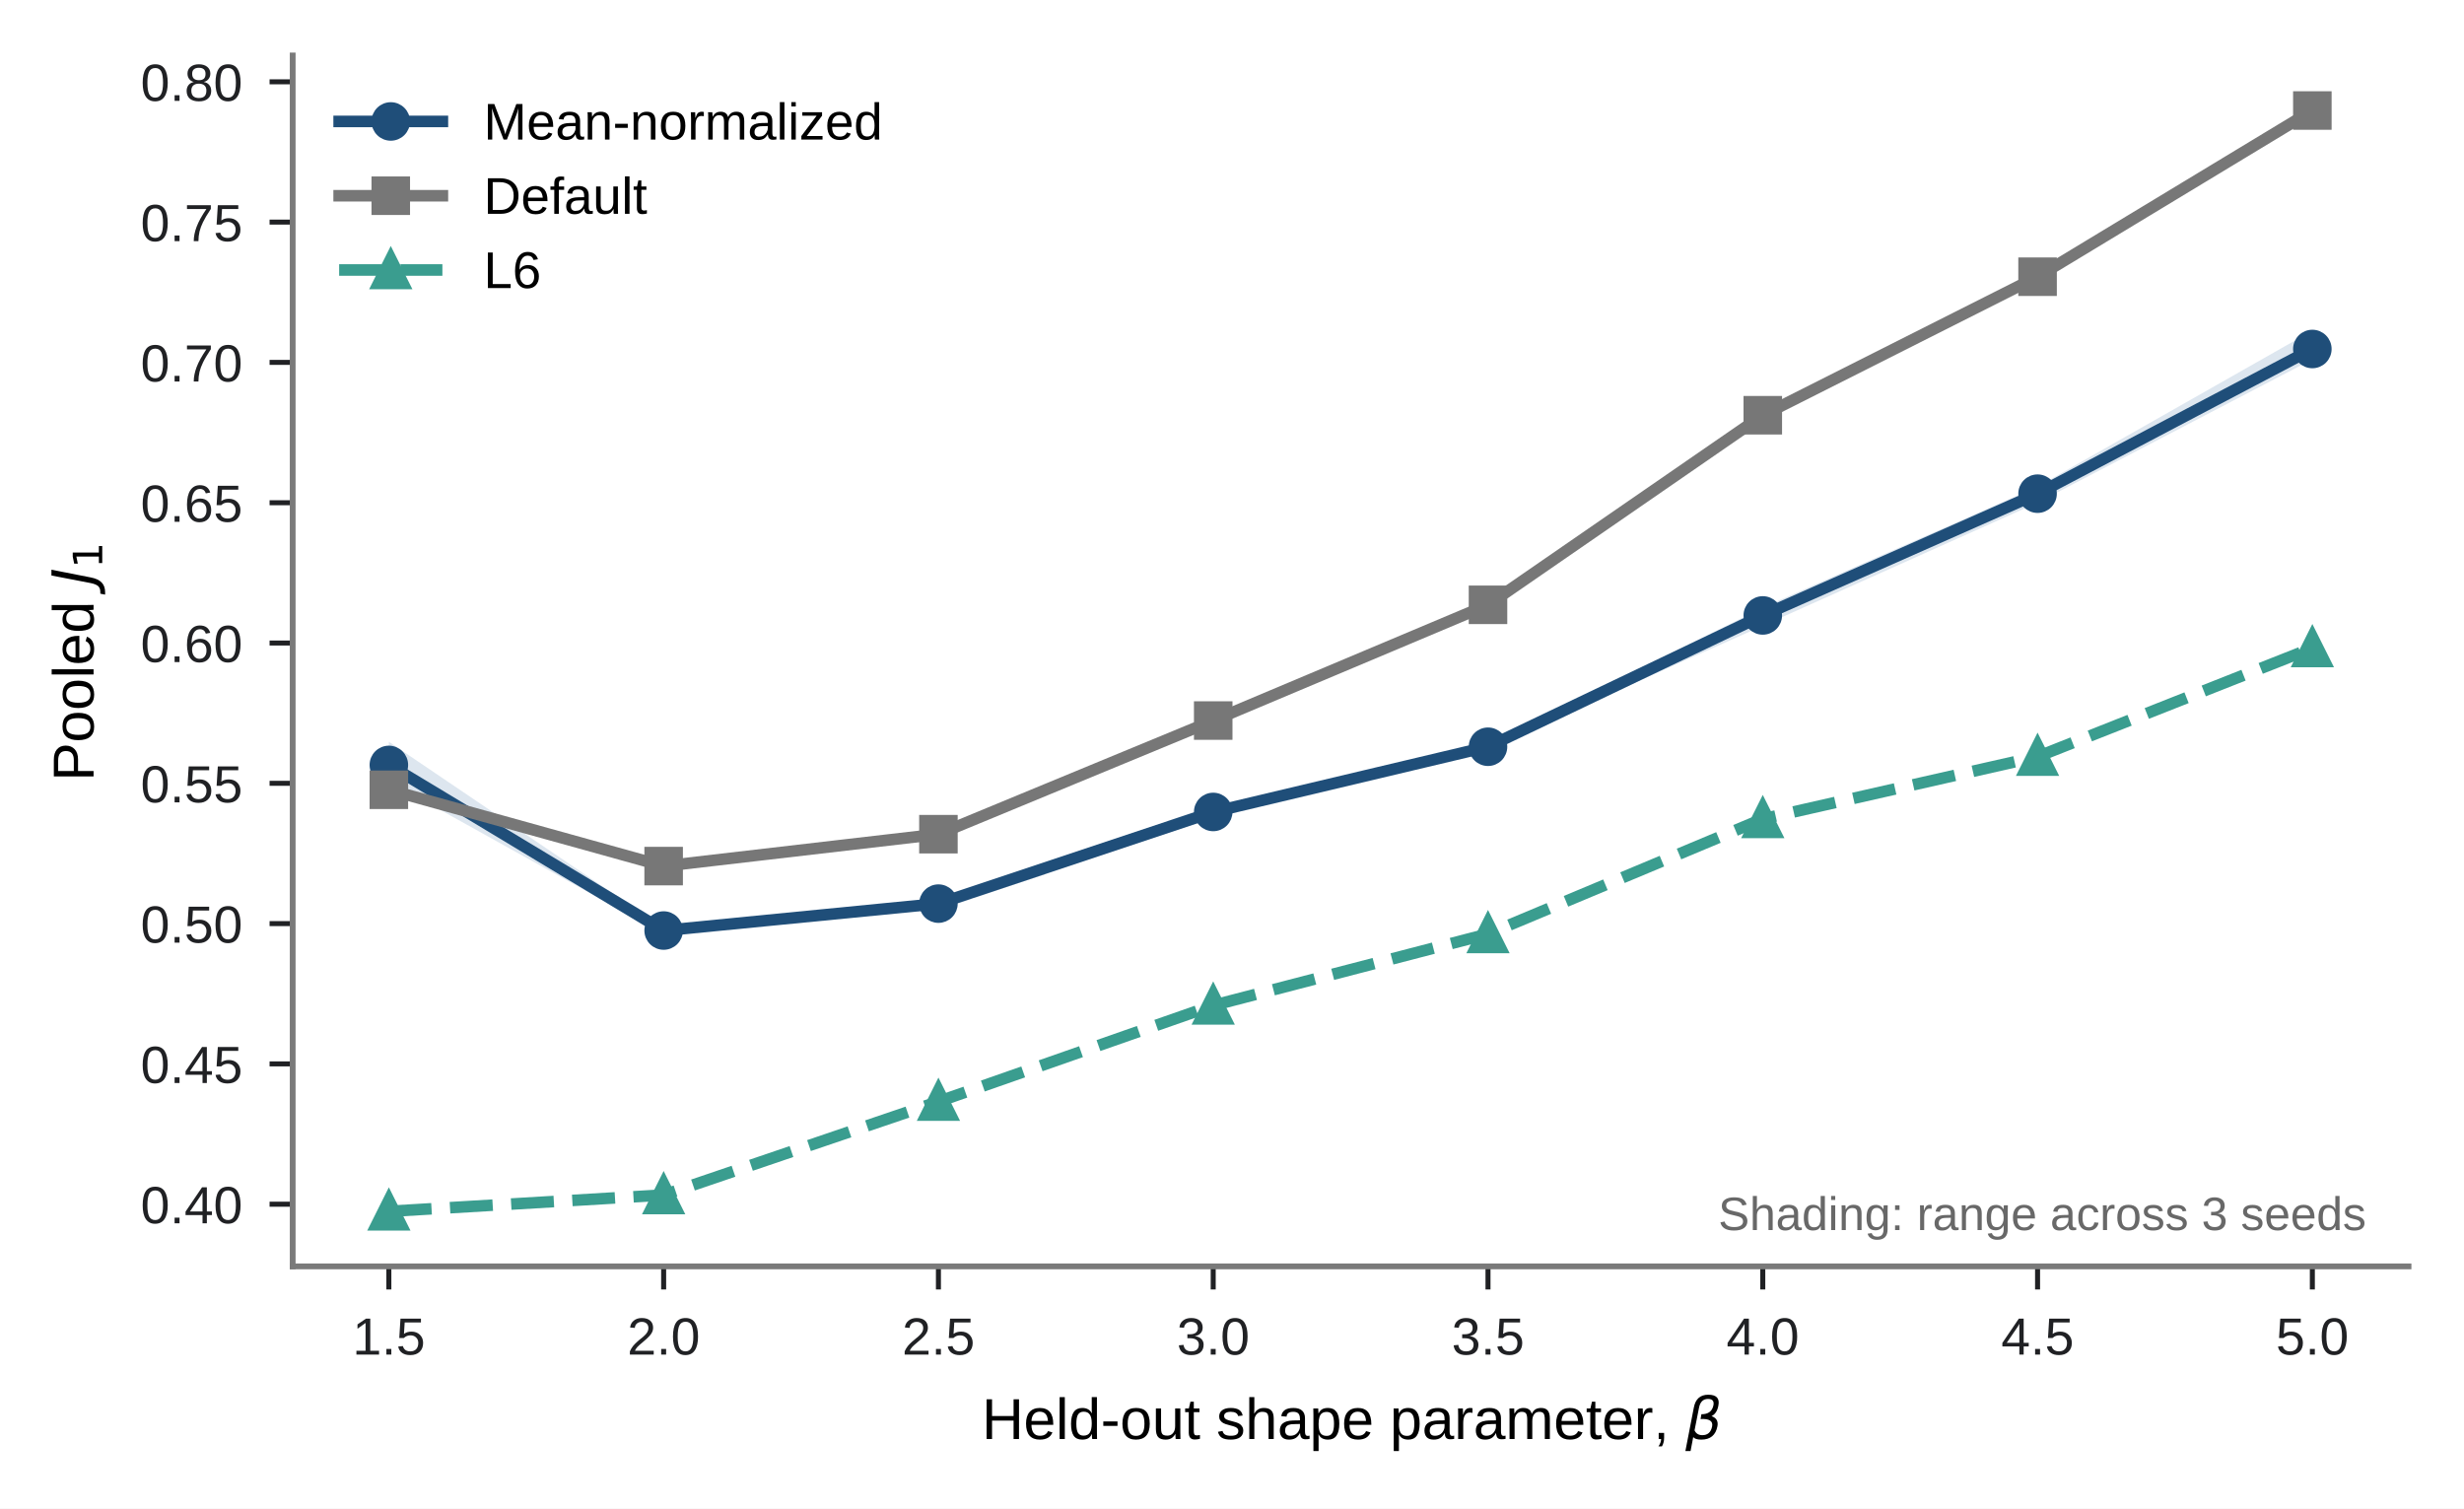
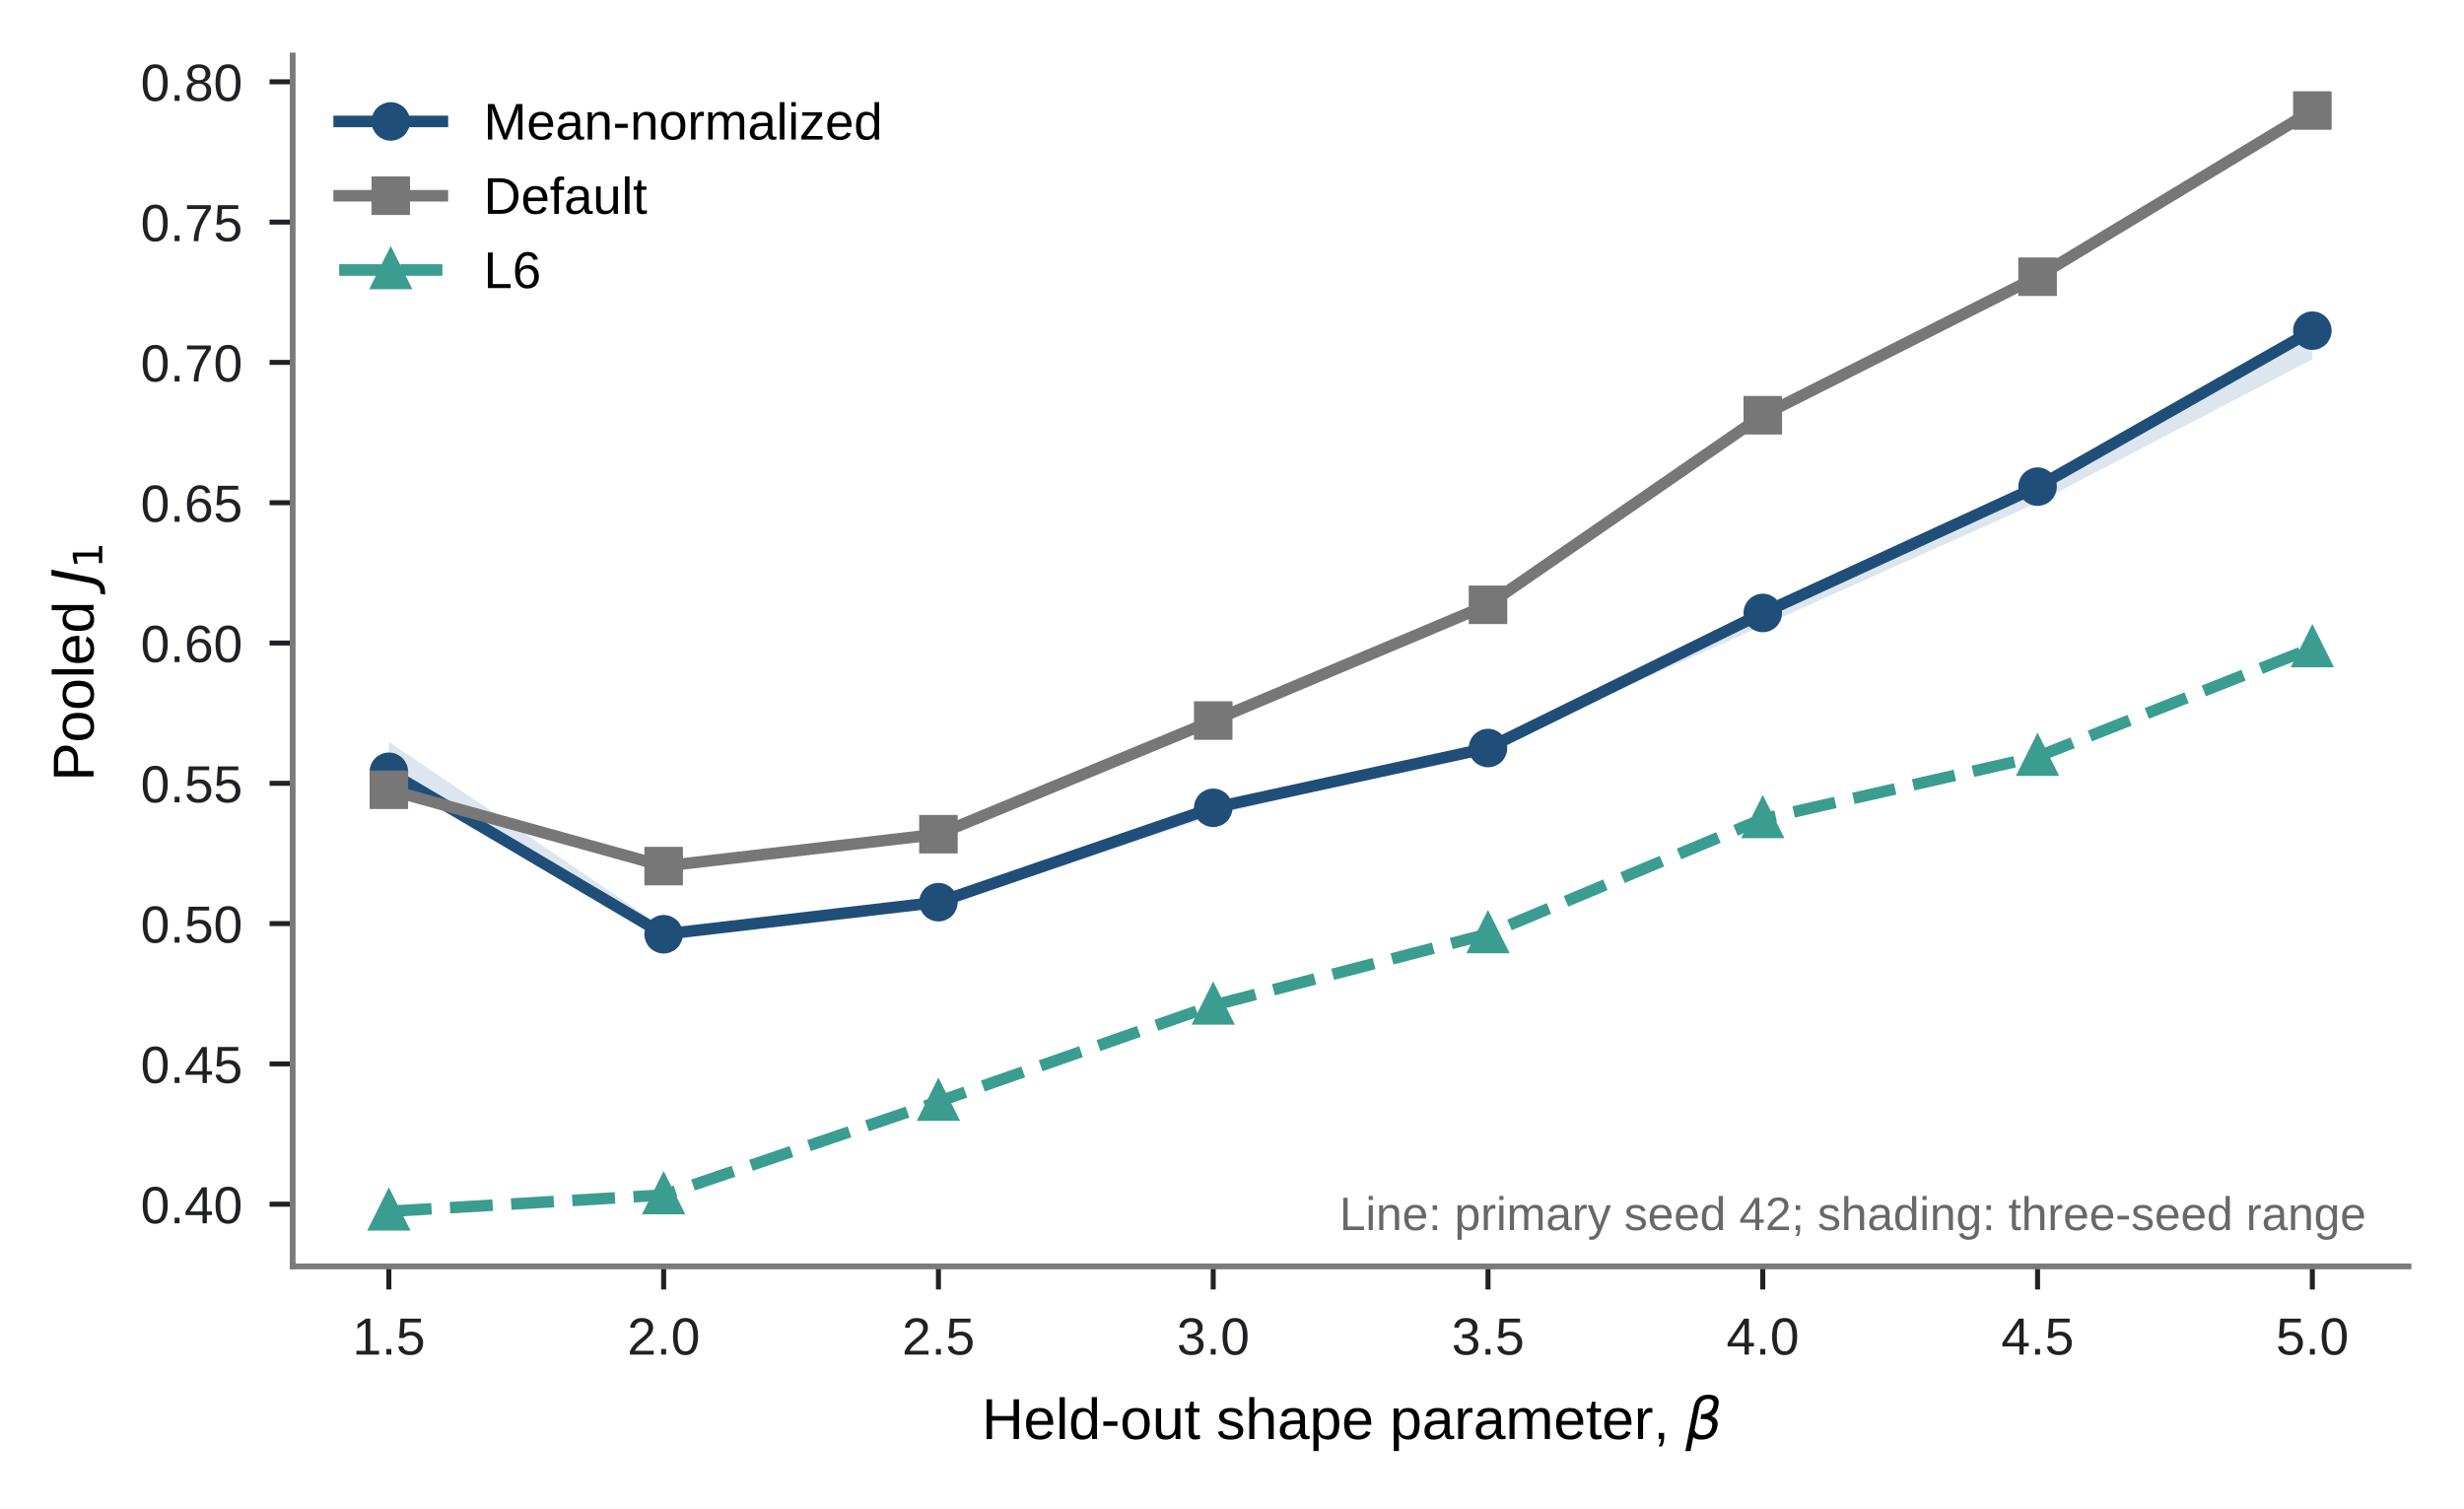
<svg xmlns="http://www.w3.org/2000/svg" xmlns:xlink="http://www.w3.org/1999/xlink" width="319.793pt" height="195.788pt" viewBox="0 0 319.793 195.788" version="1.1">
  <defs>
    <style type="text/css">*{stroke-linejoin: round; stroke-linecap: butt}</style>
  </defs>
  <g id="figure_1">
    <g id="patch_1">
      <path d="M 0 195.788 L 319.793 195.788 L 319.793 0 L 0 0 z " style="fill: #ffffff" />
    </g>
    <g id="axes_1">
      <g id="patch_2">
        <path d="M 37.987 164.353 L 312.593 164.353 L 312.593 7.2 L 37.987 7.2 z " style="fill: #ffffff" />
      </g>
      <g id="matplotlib.axis_1">
        <g id="xtick_1">
          <g id="line2d_1">
            <defs>
-               <path id="m8bdf18c643" d="M 0 0 L 0 3 " style="stroke: #202124; stroke-width: 0.65" />
+               <path id="mfe6d9e526c" d="M 0 0 L 0 3 " style="stroke: #202124; stroke-width: 0.65" />
            </defs>
            <g>
-               <use xlink:href="#m8bdf18c643" x="50.469" y="164.353" style="fill: #202124; stroke: #202124; stroke-width: 0.65" />
+               <use xlink:href="#mfe6d9e526c" x="50.469" y="164.353" style="fill: #202124; stroke: #202124; stroke-width: 0.65" />
            </g>
          </g>
          <g id="text_1">
            <text style="font-size: 6.8px; font-family: 'Arial', 'Helvetica', 'Microsoft YaHei', 'DejaVu Sans', sans-serif; text-anchor: middle; fill: #202124" x="50.469" y="175.803" transform="rotate(-0 50.46891 175.8033)">1.5</text>
          </g>
        </g>
        <g id="xtick_2">
          <g id="line2d_2">
            <g>
-               <use xlink:href="#m8bdf18c643" x="86.132" y="164.353" style="fill: #202124; stroke: #202124; stroke-width: 0.65" />
+               <use xlink:href="#mfe6d9e526c" x="86.132" y="164.353" style="fill: #202124; stroke: #202124; stroke-width: 0.65" />
            </g>
          </g>
          <g id="text_2">
            <text style="font-size: 6.8px; font-family: 'Arial', 'Helvetica', 'Microsoft YaHei', 'DejaVu Sans', sans-serif; text-anchor: middle; fill: #202124" x="86.132" y="175.803" transform="rotate(-0 86.13207 175.8033)">2.0</text>
          </g>
        </g>
        <g id="xtick_3">
          <g id="line2d_3">
            <g>
-               <use xlink:href="#m8bdf18c643" x="121.795" y="164.353" style="fill: #202124; stroke: #202124; stroke-width: 0.65" />
+               <use xlink:href="#mfe6d9e526c" x="121.795" y="164.353" style="fill: #202124; stroke: #202124; stroke-width: 0.65" />
            </g>
          </g>
          <g id="text_3">
            <text style="font-size: 6.8px; font-family: 'Arial', 'Helvetica', 'Microsoft YaHei', 'DejaVu Sans', sans-serif; text-anchor: middle; fill: #202124" x="121.795" y="175.803" transform="rotate(-0 121.7952 175.8033)">2.5</text>
          </g>
        </g>
        <g id="xtick_4">
          <g id="line2d_4">
            <g>
-               <use xlink:href="#m8bdf18c643" x="157.458" y="164.353" style="fill: #202124; stroke: #202124; stroke-width: 0.65" />
+               <use xlink:href="#mfe6d9e526c" x="157.458" y="164.353" style="fill: #202124; stroke: #202124; stroke-width: 0.65" />
            </g>
          </g>
          <g id="text_4">
            <text style="font-size: 6.8px; font-family: 'Arial', 'Helvetica', 'Microsoft YaHei', 'DejaVu Sans', sans-serif; text-anchor: middle; fill: #202124" x="157.458" y="175.803" transform="rotate(-0 157.4584 175.8033)">3.0</text>
          </g>
        </g>
        <g id="xtick_5">
          <g id="line2d_5">
            <g>
-               <use xlink:href="#m8bdf18c643" x="193.122" y="164.353" style="fill: #202124; stroke: #202124; stroke-width: 0.65" />
+               <use xlink:href="#mfe6d9e526c" x="193.122" y="164.353" style="fill: #202124; stroke: #202124; stroke-width: 0.65" />
            </g>
          </g>
          <g id="text_5">
            <text style="font-size: 6.8px; font-family: 'Arial', 'Helvetica', 'Microsoft YaHei', 'DejaVu Sans', sans-serif; text-anchor: middle; fill: #202124" x="193.122" y="175.803" transform="rotate(-0 193.1215 175.8033)">3.5</text>
          </g>
        </g>
        <g id="xtick_6">
          <g id="line2d_6">
            <g>
-               <use xlink:href="#m8bdf18c643" x="228.785" y="164.353" style="fill: #202124; stroke: #202124; stroke-width: 0.65" />
+               <use xlink:href="#mfe6d9e526c" x="228.785" y="164.353" style="fill: #202124; stroke: #202124; stroke-width: 0.65" />
            </g>
          </g>
          <g id="text_6">
            <text style="font-size: 6.8px; font-family: 'Arial', 'Helvetica', 'Microsoft YaHei', 'DejaVu Sans', sans-serif; text-anchor: middle; fill: #202124" x="228.785" y="175.803" transform="rotate(-0 228.7847 175.8033)">4.0</text>
          </g>
        </g>
        <g id="xtick_7">
          <g id="line2d_7">
            <g>
-               <use xlink:href="#m8bdf18c643" x="264.448" y="164.353" style="fill: #202124; stroke: #202124; stroke-width: 0.65" />
+               <use xlink:href="#mfe6d9e526c" x="264.448" y="164.353" style="fill: #202124; stroke: #202124; stroke-width: 0.65" />
            </g>
          </g>
          <g id="text_7">
            <text style="font-size: 6.8px; font-family: 'Arial', 'Helvetica', 'Microsoft YaHei', 'DejaVu Sans', sans-serif; text-anchor: middle; fill: #202124" x="264.448" y="175.803" transform="rotate(-0 264.4478 175.8033)">4.5</text>
          </g>
        </g>
        <g id="xtick_8">
          <g id="line2d_8">
            <g>
-               <use xlink:href="#m8bdf18c643" x="300.111" y="164.353" style="fill: #202124; stroke: #202124; stroke-width: 0.65" />
+               <use xlink:href="#mfe6d9e526c" x="300.111" y="164.353" style="fill: #202124; stroke: #202124; stroke-width: 0.65" />
            </g>
          </g>
          <g id="text_8">
            <text style="font-size: 6.8px; font-family: 'Arial', 'Helvetica', 'Microsoft YaHei', 'DejaVu Sans', sans-serif; text-anchor: middle; fill: #202124" x="300.111" y="175.803" transform="rotate(-0 300.111 175.8033)">5.0</text>
          </g>
        </g>
        <g id="text_9">
          <g transform="translate(127.44 187.0094)">
            <text>
              <tspan x="0" y="-0.25" style="font-size: 7.5px; font-family: 'Arial'">H</tspan>
              <tspan x="5.416" y="-0.25" style="font-size: 7.5px; font-family: 'Arial'">e</tspan>
              <tspan x="9.587" y="-0.25" style="font-size: 7.5px; font-family: 'Arial'">l</tspan>
              <tspan x="11.254" y="-0.25" style="font-size: 7.5px; font-family: 'Arial'">d</tspan>
              <tspan x="15.425" y="-0.25" style="font-size: 7.5px; font-family: 'Arial'">-</tspan>
              <tspan x="17.922" y="-0.25" style="font-size: 7.5px; font-family: 'Arial'">o</tspan>
              <tspan x="22.094" y="-0.25" style="font-size: 7.5px; font-family: 'Arial'">u</tspan>
              <tspan x="26.265" y="-0.25" style="font-size: 7.5px; font-family: 'Arial'">t</tspan>
              <tspan x="28.348" y="-0.25" style="font-size: 7.5px; font-family: 'Arial'"> </tspan>
              <tspan x="30.432" y="-0.25" style="font-size: 7.5px; font-family: 'Arial'">s</tspan>
              <tspan x="34.182" y="-0.25" style="font-size: 7.5px; font-family: 'Arial'">h</tspan>
              <tspan x="38.353" y="-0.25" style="font-size: 7.5px; font-family: 'Arial'">a</tspan>
              <tspan x="42.524" y="-0.25" style="font-size: 7.5px; font-family: 'Arial'">p</tspan>
              <tspan x="46.696" y="-0.25" style="font-size: 7.5px; font-family: 'Arial'">e</tspan>
              <tspan x="50.867" y="-0.25" style="font-size: 7.5px; font-family: 'Arial'"> </tspan>
              <tspan x="52.95" y="-0.25" style="font-size: 7.5px; font-family: 'Arial'">p</tspan>
              <tspan x="57.122" y="-0.25" style="font-size: 7.5px; font-family: 'Arial'">a</tspan>
              <tspan x="61.293" y="-0.25" style="font-size: 7.5px; font-family: 'Arial'">r</tspan>
              <tspan x="63.79" y="-0.25" style="font-size: 7.5px; font-family: 'Arial'">a</tspan>
              <tspan x="67.961" y="-0.25" style="font-size: 7.5px; font-family: 'Arial'">m</tspan>
              <tspan x="74.209" y="-0.25" style="font-size: 7.5px; font-family: 'Arial'">e</tspan>
              <tspan x="78.38" y="-0.25" style="font-size: 7.5px; font-family: 'Arial'">t</tspan>
              <tspan x="80.464" y="-0.25" style="font-size: 7.5px; font-family: 'Arial'">e</tspan>
              <tspan x="84.635" y="-0.25" style="font-size: 7.5px; font-family: 'Arial'">r</tspan>
              <tspan x="87.133" y="-0.25" style="font-size: 7.5px; font-family: 'Arial'">,</tspan>
              <tspan x="89.216" y="-0.25" style="font-size: 7.5px; font-family: 'Arial'"> </tspan>
              <tspan x="91.3" y="-0.25" style="font-style: oblique; font-size: 7.5px; font-family: 'DejaVu Sans'">β</tspan>
            </text>
          </g>
        </g>
      </g>
      <g id="matplotlib.axis_2">
        <g id="ytick_1">
          <g id="line2d_9">
            <defs>
-               <path id="m7107cf16a4" d="M 0 0 L -3 0 " style="stroke: #202124; stroke-width: 0.65" />
+               <path id="m808877e4b4" d="M 0 0 L -3 0 " style="stroke: #202124; stroke-width: 0.65" />
            </defs>
            <g>
-               <use xlink:href="#m7107cf16a4" x="37.987" y="156.285" style="fill: #202124; stroke: #202124; stroke-width: 0.65" />
+               <use xlink:href="#m808877e4b4" x="37.987" y="156.285" style="fill: #202124; stroke: #202124; stroke-width: 0.65" />
            </g>
          </g>
          <g id="text_10">
            <text style="font-size: 6.8px; font-family: 'Arial', 'Helvetica', 'Microsoft YaHei', 'DejaVu Sans', sans-serif; text-anchor: end; fill: #202124" x="31.487" y="158.76" transform="rotate(-0 31.48681 158.7599)">0.40</text>
          </g>
        </g>
        <g id="ytick_2">
          <g id="line2d_10">
            <g>
-               <use xlink:href="#m7107cf16a4" x="37.987" y="138.076" style="fill: #202124; stroke: #202124; stroke-width: 0.65" />
+               <use xlink:href="#m808877e4b4" x="37.987" y="138.076" style="fill: #202124; stroke: #202124; stroke-width: 0.65" />
            </g>
          </g>
          <g id="text_11">
            <text style="font-size: 6.8px; font-family: 'Arial', 'Helvetica', 'Microsoft YaHei', 'DejaVu Sans', sans-serif; text-anchor: end; fill: #202124" x="31.487" y="140.552" transform="rotate(-0 31.48681 140.5515)">0.45</text>
          </g>
        </g>
        <g id="ytick_3">
          <g id="line2d_11">
            <g>
-               <use xlink:href="#m7107cf16a4" x="37.987" y="119.868" style="fill: #202124; stroke: #202124; stroke-width: 0.65" />
+               <use xlink:href="#m808877e4b4" x="37.987" y="119.868" style="fill: #202124; stroke: #202124; stroke-width: 0.65" />
            </g>
          </g>
          <g id="text_12">
            <text style="font-size: 6.8px; font-family: 'Arial', 'Helvetica', 'Microsoft YaHei', 'DejaVu Sans', sans-serif; text-anchor: end; fill: #202124" x="31.487" y="122.343" transform="rotate(-0 31.48681 122.3431)">0.50</text>
          </g>
        </g>
        <g id="ytick_4">
          <g id="line2d_12">
            <g>
-               <use xlink:href="#m7107cf16a4" x="37.987" y="101.659" style="fill: #202124; stroke: #202124; stroke-width: 0.65" />
+               <use xlink:href="#m808877e4b4" x="37.987" y="101.659" style="fill: #202124; stroke: #202124; stroke-width: 0.65" />
            </g>
          </g>
          <g id="text_13">
            <text style="font-size: 6.8px; font-family: 'Arial', 'Helvetica', 'Microsoft YaHei', 'DejaVu Sans', sans-serif; text-anchor: end; fill: #202124" x="31.487" y="104.135" transform="rotate(-0 31.48681 104.1348)">0.55</text>
          </g>
        </g>
        <g id="ytick_5">
          <g id="line2d_13">
            <g>
-               <use xlink:href="#m7107cf16a4" x="37.987" y="83.451" style="fill: #202124; stroke: #202124; stroke-width: 0.65" />
+               <use xlink:href="#m808877e4b4" x="37.987" y="83.451" style="fill: #202124; stroke: #202124; stroke-width: 0.65" />
            </g>
          </g>
          <g id="text_14">
            <text style="font-size: 6.8px; font-family: 'Arial', 'Helvetica', 'Microsoft YaHei', 'DejaVu Sans', sans-serif; text-anchor: end; fill: #202124" x="31.487" y="85.926" transform="rotate(-0 31.48681 85.9264)">0.60</text>
          </g>
        </g>
        <g id="ytick_6">
          <g id="line2d_14">
            <g>
-               <use xlink:href="#m7107cf16a4" x="37.987" y="65.243" style="fill: #202124; stroke: #202124; stroke-width: 0.65" />
+               <use xlink:href="#m808877e4b4" x="37.987" y="65.243" style="fill: #202124; stroke: #202124; stroke-width: 0.65" />
            </g>
          </g>
          <g id="text_15">
            <text style="font-size: 6.8px; font-family: 'Arial', 'Helvetica', 'Microsoft YaHei', 'DejaVu Sans', sans-serif; text-anchor: end; fill: #202124" x="31.487" y="67.718" transform="rotate(-0 31.48681 67.71803)">0.65</text>
          </g>
        </g>
        <g id="ytick_7">
          <g id="line2d_15">
            <g>
-               <use xlink:href="#m7107cf16a4" x="37.987" y="47.034" style="fill: #202124; stroke: #202124; stroke-width: 0.65" />
+               <use xlink:href="#m808877e4b4" x="37.987" y="47.034" style="fill: #202124; stroke: #202124; stroke-width: 0.65" />
            </g>
          </g>
          <g id="text_16">
            <text style="font-size: 6.8px; font-family: 'Arial', 'Helvetica', 'Microsoft YaHei', 'DejaVu Sans', sans-serif; text-anchor: end; fill: #202124" x="31.487" y="49.51" transform="rotate(-0 31.48681 49.50966)">0.70</text>
          </g>
        </g>
        <g id="ytick_8">
          <g id="line2d_16">
            <g>
-               <use xlink:href="#m7107cf16a4" x="37.987" y="28.826" style="fill: #202124; stroke: #202124; stroke-width: 0.65" />
+               <use xlink:href="#m808877e4b4" x="37.987" y="28.826" style="fill: #202124; stroke: #202124; stroke-width: 0.65" />
            </g>
          </g>
          <g id="text_17">
            <text style="font-size: 6.8px; font-family: 'Arial', 'Helvetica', 'Microsoft YaHei', 'DejaVu Sans', sans-serif; text-anchor: end; fill: #202124" x="31.487" y="31.301" transform="rotate(-0 31.48681 31.30129)">0.75</text>
          </g>
        </g>
        <g id="ytick_9">
          <g id="line2d_17">
            <g>
-               <use xlink:href="#m7107cf16a4" x="37.987" y="10.618" style="fill: #202124; stroke: #202124; stroke-width: 0.65" />
+               <use xlink:href="#m808877e4b4" x="37.987" y="10.618" style="fill: #202124; stroke: #202124; stroke-width: 0.65" />
            </g>
          </g>
          <g id="text_18">
            <text style="font-size: 6.8px; font-family: 'Arial', 'Helvetica', 'Microsoft YaHei', 'DejaVu Sans', sans-serif; text-anchor: end; fill: #202124" x="31.487" y="13.093" transform="rotate(-0 31.48681 13.09292)">0.80</text>
          </g>
        </g>
        <g id="text_19">
          <g transform="translate(12.675 101.3764) rotate(-90)">
            <text>
              <tspan x="0" y="-0.531" style="font-size: 7.5px; font-family: 'Arial'">P</tspan>
              <tspan x="5.002" y="-0.531" style="font-size: 7.5px; font-family: 'Arial'">o</tspan>
              <tspan x="9.174" y="-0.531" style="font-size: 7.5px; font-family: 'Arial'">o</tspan>
              <tspan x="13.345" y="-0.531" style="font-size: 7.5px; font-family: 'Arial'">l</tspan>
              <tspan x="15.011" y="-0.531" style="font-size: 7.5px; font-family: 'Arial'">e</tspan>
              <tspan x="19.182" y="-0.531" style="font-size: 7.5px; font-family: 'Arial'">d</tspan>
              <tspan x="23.353" y="-0.531" style="font-size: 7.5px; font-family: 'Arial'"> </tspan>
              <tspan x="25.437" y="-0.531" style="font-style: oblique; font-size: 7.5px; font-family: 'DejaVu Sans'">J</tspan>
              <tspan x="27.649" y="0.594" style="font-size: 5.25px; font-family: 'DejaVu Sans'">1</tspan>
            </text>
          </g>
        </g>
      </g>
      <g id="FillBetweenPolyCollection_1">
        <defs>
-           <path id="m14f4d920bf" d="M 50.469 -99.521 L 50.469 -94.396 L 86.132 -74.538 L 121.795 -78.131 L 157.458 -89.902 L 193.122 -98.705 L 228.785 -114.575 L 264.448 -130.554 L 300.111 -149.147 L 300.111 -152.874 L 300.111 -152.874 L 264.448 -132.629 L 228.785 -116.938 L 193.122 -99.154 L 157.458 -90.947 L 121.795 -78.705 L 86.132 -75.388 L 50.469 -99.521 z " />
+           <path id="m6f0c969281" d="M 50.469 -99.521 L 50.469 -94.396 L 86.132 -74.538 L 121.795 -78.131 L 157.458 -89.902 L 193.122 -98.705 L 228.785 -114.575 L 264.448 -130.554 L 300.111 -149.147 L 300.111 -152.874 L 300.111 -152.874 L 264.448 -132.629 L 228.785 -116.938 L 193.122 -99.154 L 157.458 -90.947 L 121.795 -78.705 L 86.132 -75.388 L 50.469 -99.521 z " />
        </defs>
-         <g clip-path="url(#p6585e7a3f3)">
-           <use xlink:href="#m14f4d920bf" x="0" y="195.788" style="fill: #9db7d0; fill-opacity: 0.35" />
+         <g clip-path="url(#p6c59bb9569)">
+           <use xlink:href="#m6f0c969281" x="0" y="195.788" style="fill: #9db7d0; fill-opacity: 0.35" />
        </g>
      </g>
      <g id="line2d_18">
-         <path d="M 50.469 99.275 L 86.132 120.767 L 121.795 117.275 L 157.458 105.377 L 193.122 96.914 L 228.785 79.872 L 264.448 64.071 L 300.111 45.293 " clip-path="url(#p6585e7a3f3)" style="fill: none; stroke: #1f4e79; stroke-width: 1.5; stroke-linecap: square" />
+         <path d="M 50.469 100.166 L 86.132 121.249 L 121.795 117.085 L 157.458 104.841 L 193.122 97.082 L 228.785 79.552 L 264.448 63.159 L 300.111 42.914 " clip-path="url(#p6c59bb9569)" style="fill: none; stroke: #1f4e79; stroke-width: 1.5; stroke-linecap: square" />
        <defs>
-           <path id="md07016cc6b" d="M 0 2 C 0.53 2 1.039 1.789 1.414 1.414 C 1.789 1.039 2 0.53 2 0 C 2 -0.53 1.789 -1.039 1.414 -1.414 C 1.039 -1.789 0.53 -2 0 -2 C -0.53 -2 -1.039 -1.789 -1.414 -1.414 C -1.789 -1.039 -2 -0.53 -2 0 C -2 0.53 -1.789 1.039 -1.414 1.414 C -1.039 1.789 -0.53 2 0 2 z " style="stroke: #1f4e79" />
+           <path id="mb27086e610" d="M 0 2 C 0.53 2 1.039 1.789 1.414 1.414 C 1.789 1.039 2 0.53 2 0 C 2 -0.53 1.789 -1.039 1.414 -1.414 C 1.039 -1.789 0.53 -2 0 -2 C -0.53 -2 -1.039 -1.789 -1.414 -1.414 C -1.789 -1.039 -2 -0.53 -2 0 C -2 0.53 -1.789 1.039 -1.414 1.414 C -1.039 1.789 -0.53 2 0 2 z " style="stroke: #1f4e79" />
        </defs>
-         <g clip-path="url(#p6585e7a3f3)">
-           <use xlink:href="#md07016cc6b" x="50.469" y="99.275" style="fill: #1f4e79; stroke: #1f4e79" />
-           <use xlink:href="#md07016cc6b" x="86.132" y="120.767" style="fill: #1f4e79; stroke: #1f4e79" />
-           <use xlink:href="#md07016cc6b" x="121.795" y="117.275" style="fill: #1f4e79; stroke: #1f4e79" />
-           <use xlink:href="#md07016cc6b" x="157.458" y="105.377" style="fill: #1f4e79; stroke: #1f4e79" />
-           <use xlink:href="#md07016cc6b" x="193.122" y="96.914" style="fill: #1f4e79; stroke: #1f4e79" />
-           <use xlink:href="#md07016cc6b" x="228.785" y="79.872" style="fill: #1f4e79; stroke: #1f4e79" />
-           <use xlink:href="#md07016cc6b" x="264.448" y="64.071" style="fill: #1f4e79; stroke: #1f4e79" />
-           <use xlink:href="#md07016cc6b" x="300.111" y="45.293" style="fill: #1f4e79; stroke: #1f4e79" />
+         <g clip-path="url(#p6c59bb9569)">
+           <use xlink:href="#mb27086e610" x="50.469" y="100.166" style="fill: #1f4e79; stroke: #1f4e79" />
+           <use xlink:href="#mb27086e610" x="86.132" y="121.249" style="fill: #1f4e79; stroke: #1f4e79" />
+           <use xlink:href="#mb27086e610" x="121.795" y="117.085" style="fill: #1f4e79; stroke: #1f4e79" />
+           <use xlink:href="#mb27086e610" x="157.458" y="104.841" style="fill: #1f4e79; stroke: #1f4e79" />
+           <use xlink:href="#mb27086e610" x="193.122" y="97.082" style="fill: #1f4e79; stroke: #1f4e79" />
+           <use xlink:href="#mb27086e610" x="228.785" y="79.552" style="fill: #1f4e79; stroke: #1f4e79" />
+           <use xlink:href="#mb27086e610" x="264.448" y="63.159" style="fill: #1f4e79; stroke: #1f4e79" />
+           <use xlink:href="#mb27086e610" x="300.111" y="42.914" style="fill: #1f4e79; stroke: #1f4e79" />
        </g>
      </g>
      <g id="line2d_19">
-         <path d="M 50.469 102.498 L 86.132 112.403 L 121.795 108.262 L 157.458 93.515 L 193.122 78.495 L 228.785 53.89 L 264.448 35.912 L 300.111 14.343 " clip-path="url(#p6585e7a3f3)" style="fill: none; stroke: #777777; stroke-width: 1.5; stroke-linecap: square" />
+         <path d="M 50.469 102.498 L 86.132 112.403 L 121.795 108.262 L 157.458 93.515 L 193.122 78.495 L 228.785 53.89 L 264.448 35.912 L 300.111 14.343 " clip-path="url(#p6c59bb9569)" style="fill: none; stroke: #777777; stroke-width: 1.5; stroke-linecap: square" />
        <defs>
-           <path id="m4fbcee0865" d="M -2 2 L 2 2 L 2 -2 L -2 -2 z " style="stroke: #777777; stroke-linejoin: miter" />
+           <path id="m4d8e4b969f" d="M -2 2 L 2 2 L 2 -2 L -2 -2 z " style="stroke: #777777; stroke-linejoin: miter" />
        </defs>
-         <g clip-path="url(#p6585e7a3f3)">
-           <use xlink:href="#m4fbcee0865" x="50.469" y="102.498" style="fill: #777777; stroke: #777777; stroke-linejoin: miter" />
-           <use xlink:href="#m4fbcee0865" x="86.132" y="112.403" style="fill: #777777; stroke: #777777; stroke-linejoin: miter" />
-           <use xlink:href="#m4fbcee0865" x="121.795" y="108.262" style="fill: #777777; stroke: #777777; stroke-linejoin: miter" />
-           <use xlink:href="#m4fbcee0865" x="157.458" y="93.515" style="fill: #777777; stroke: #777777; stroke-linejoin: miter" />
-           <use xlink:href="#m4fbcee0865" x="193.122" y="78.495" style="fill: #777777; stroke: #777777; stroke-linejoin: miter" />
-           <use xlink:href="#m4fbcee0865" x="228.785" y="53.89" style="fill: #777777; stroke: #777777; stroke-linejoin: miter" />
-           <use xlink:href="#m4fbcee0865" x="264.448" y="35.912" style="fill: #777777; stroke: #777777; stroke-linejoin: miter" />
-           <use xlink:href="#m4fbcee0865" x="300.111" y="14.343" style="fill: #777777; stroke: #777777; stroke-linejoin: miter" />
+         <g clip-path="url(#p6c59bb9569)">
+           <use xlink:href="#m4d8e4b969f" x="50.469" y="102.498" style="fill: #777777; stroke: #777777; stroke-linejoin: miter" />
+           <use xlink:href="#m4d8e4b969f" x="86.132" y="112.403" style="fill: #777777; stroke: #777777; stroke-linejoin: miter" />
+           <use xlink:href="#m4d8e4b969f" x="121.795" y="108.262" style="fill: #777777; stroke: #777777; stroke-linejoin: miter" />
+           <use xlink:href="#m4d8e4b969f" x="157.458" y="93.515" style="fill: #777777; stroke: #777777; stroke-linejoin: miter" />
+           <use xlink:href="#m4d8e4b969f" x="193.122" y="78.495" style="fill: #777777; stroke: #777777; stroke-linejoin: miter" />
+           <use xlink:href="#m4d8e4b969f" x="228.785" y="53.89" style="fill: #777777; stroke: #777777; stroke-linejoin: miter" />
+           <use xlink:href="#m4d8e4b969f" x="264.448" y="35.912" style="fill: #777777; stroke: #777777; stroke-linejoin: miter" />
+           <use xlink:href="#m4d8e4b969f" x="300.111" y="14.343" style="fill: #777777; stroke: #777777; stroke-linejoin: miter" />
        </g>
      </g>
      <g id="line2d_20">
-         <path d="M 50.469 157.209 L 86.132 155.09 L 121.795 142.965 L 157.458 130.482 L 193.122 121.211 L 228.785 106.281 L 264.448 98.198 L 300.111 84.099 " clip-path="url(#p6585e7a3f3)" style="fill: none; stroke-dasharray: 5.55,2.4; stroke-dashoffset: 0; stroke: #3a9d8f; stroke-width: 1.5" />
+         <path d="M 50.469 157.209 L 86.132 155.09 L 121.795 142.965 L 157.458 130.482 L 193.122 121.211 L 228.785 106.281 L 264.448 98.198 L 300.111 84.099 " clip-path="url(#p6c59bb9569)" style="fill: none; stroke-dasharray: 5.55,2.4; stroke-dashoffset: 0; stroke: #3a9d8f; stroke-width: 1.5" />
        <defs>
-           <path id="md84f2b5a1e" d="M 0 -2 L -2 2 L 2 2 z " style="stroke: #3a9d8f; stroke-linejoin: miter" />
+           <path id="m2c4644510a" d="M 0 -2 L -2 2 L 2 2 z " style="stroke: #3a9d8f; stroke-linejoin: miter" />
        </defs>
-         <g clip-path="url(#p6585e7a3f3)">
-           <use xlink:href="#md84f2b5a1e" x="50.469" y="157.209" style="fill: #3a9d8f; stroke: #3a9d8f; stroke-linejoin: miter" />
-           <use xlink:href="#md84f2b5a1e" x="86.132" y="155.09" style="fill: #3a9d8f; stroke: #3a9d8f; stroke-linejoin: miter" />
-           <use xlink:href="#md84f2b5a1e" x="121.795" y="142.965" style="fill: #3a9d8f; stroke: #3a9d8f; stroke-linejoin: miter" />
-           <use xlink:href="#md84f2b5a1e" x="157.458" y="130.482" style="fill: #3a9d8f; stroke: #3a9d8f; stroke-linejoin: miter" />
-           <use xlink:href="#md84f2b5a1e" x="193.122" y="121.211" style="fill: #3a9d8f; stroke: #3a9d8f; stroke-linejoin: miter" />
-           <use xlink:href="#md84f2b5a1e" x="228.785" y="106.281" style="fill: #3a9d8f; stroke: #3a9d8f; stroke-linejoin: miter" />
-           <use xlink:href="#md84f2b5a1e" x="264.448" y="98.198" style="fill: #3a9d8f; stroke: #3a9d8f; stroke-linejoin: miter" />
-           <use xlink:href="#md84f2b5a1e" x="300.111" y="84.099" style="fill: #3a9d8f; stroke: #3a9d8f; stroke-linejoin: miter" />
+         <g clip-path="url(#p6c59bb9569)">
+           <use xlink:href="#m2c4644510a" x="50.469" y="157.209" style="fill: #3a9d8f; stroke: #3a9d8f; stroke-linejoin: miter" />
+           <use xlink:href="#m2c4644510a" x="86.132" y="155.09" style="fill: #3a9d8f; stroke: #3a9d8f; stroke-linejoin: miter" />
+           <use xlink:href="#m2c4644510a" x="121.795" y="142.965" style="fill: #3a9d8f; stroke: #3a9d8f; stroke-linejoin: miter" />
+           <use xlink:href="#m2c4644510a" x="157.458" y="130.482" style="fill: #3a9d8f; stroke: #3a9d8f; stroke-linejoin: miter" />
+           <use xlink:href="#m2c4644510a" x="193.122" y="121.211" style="fill: #3a9d8f; stroke: #3a9d8f; stroke-linejoin: miter" />
+           <use xlink:href="#m2c4644510a" x="228.785" y="106.281" style="fill: #3a9d8f; stroke: #3a9d8f; stroke-linejoin: miter" />
+           <use xlink:href="#m2c4644510a" x="264.448" y="98.198" style="fill: #3a9d8f; stroke: #3a9d8f; stroke-linejoin: miter" />
+           <use xlink:href="#m2c4644510a" x="300.111" y="84.099" style="fill: #3a9d8f; stroke: #3a9d8f; stroke-linejoin: miter" />
        </g>
      </g>
      <g id="patch_3">
        <path d="M 37.987 164.353 L 37.987 7.2 " style="fill: none; stroke: #7a7a7a; stroke-width: 0.75; stroke-linejoin: miter; stroke-linecap: square" />
      </g>
      <g id="patch_4">
        <path d="M 37.987 164.353 L 312.593 164.353 " style="fill: none; stroke: #7a7a7a; stroke-width: 0.75; stroke-linejoin: miter; stroke-linecap: square" />
      </g>
      <g id="text_20">
-         <text style="font-size: 6.1px; font-family: 'Arial', 'Helvetica', 'Microsoft YaHei', 'DejaVu Sans', sans-serif; text-anchor: end; fill: #686868" x="307.101" y="159.638" transform="rotate(-0 307.101 159.6382)">Shading: range across 3 seeds</text>
+         <text style="font-size: 6.1px; font-family: 'Arial', 'Helvetica', 'Microsoft YaHei', 'DejaVu Sans', sans-serif; text-anchor: end; fill: #686868" x="307.101" y="159.638" transform="rotate(-0 307.101 159.6382)">Line: primary seed 42; shading: three-seed range</text>
      </g>
      <g id="legend_1">
        <g id="line2d_21">
          <path d="M 44.017 15.763 L 50.717 15.763 L 57.417 15.763 " style="fill: none; stroke: #1f4e79; stroke-width: 1.5; stroke-linecap: square" />
          <g>
-             <use xlink:href="#md07016cc6b" x="50.717" y="15.763" style="fill: #1f4e79; stroke: #1f4e79" />
+             <use xlink:href="#mb27086e610" x="50.717" y="15.763" style="fill: #1f4e79; stroke: #1f4e79" />
          </g>
        </g>
        <g id="text_21">
          <text style="font-size: 6.7px; font-family: 'Arial', 'Helvetica', 'Microsoft YaHei', 'DejaVu Sans', sans-serif; text-anchor: start" x="62.777" y="18.108" transform="rotate(-0 62.77681 18.10778)">Mean-normalized</text>
        </g>
        <g id="line2d_22">
          <path d="M 44.017 25.401 L 50.717 25.401 L 57.417 25.401 " style="fill: none; stroke: #777777; stroke-width: 1.5; stroke-linecap: square" />
          <g>
-             <use xlink:href="#m4fbcee0865" x="50.717" y="25.401" style="fill: #777777; stroke: #777777; stroke-linejoin: miter" />
+             <use xlink:href="#m4d8e4b969f" x="50.717" y="25.401" style="fill: #777777; stroke: #777777; stroke-linejoin: miter" />
          </g>
        </g>
        <g id="text_22">
          <text style="font-size: 6.7px; font-family: 'Arial', 'Helvetica', 'Microsoft YaHei', 'DejaVu Sans', sans-serif; text-anchor: start" x="62.777" y="27.746" transform="rotate(-0 62.77681 27.74558)">Default</text>
        </g>
        <g id="line2d_23">
          <path d="M 44.017 35.038 L 50.717 35.038 L 57.417 35.038 " style="fill: none; stroke-dasharray: 5.55,2.4; stroke-dashoffset: 0; stroke: #3a9d8f; stroke-width: 1.5" />
          <g>
-             <use xlink:href="#md84f2b5a1e" x="50.717" y="35.038" style="fill: #3a9d8f; stroke: #3a9d8f; stroke-linejoin: miter" />
+             <use xlink:href="#m2c4644510a" x="50.717" y="35.038" style="fill: #3a9d8f; stroke: #3a9d8f; stroke-linejoin: miter" />
          </g>
        </g>
        <g id="text_23">
          <text style="font-size: 6.7px; font-family: 'Arial', 'Helvetica', 'Microsoft YaHei', 'DejaVu Sans', sans-serif; text-anchor: start" x="62.777" y="37.383" transform="rotate(-0 62.77681 37.38337)">L6</text>
        </g>
      </g>
    </g>
  </g>
  <defs>
-     <clipPath id="p6585e7a3f3">
+     <clipPath id="p6c59bb9569">
      <rect x="37.987" y="7.2" width="274.606" height="157.153" />
    </clipPath>
  </defs>
</svg>
